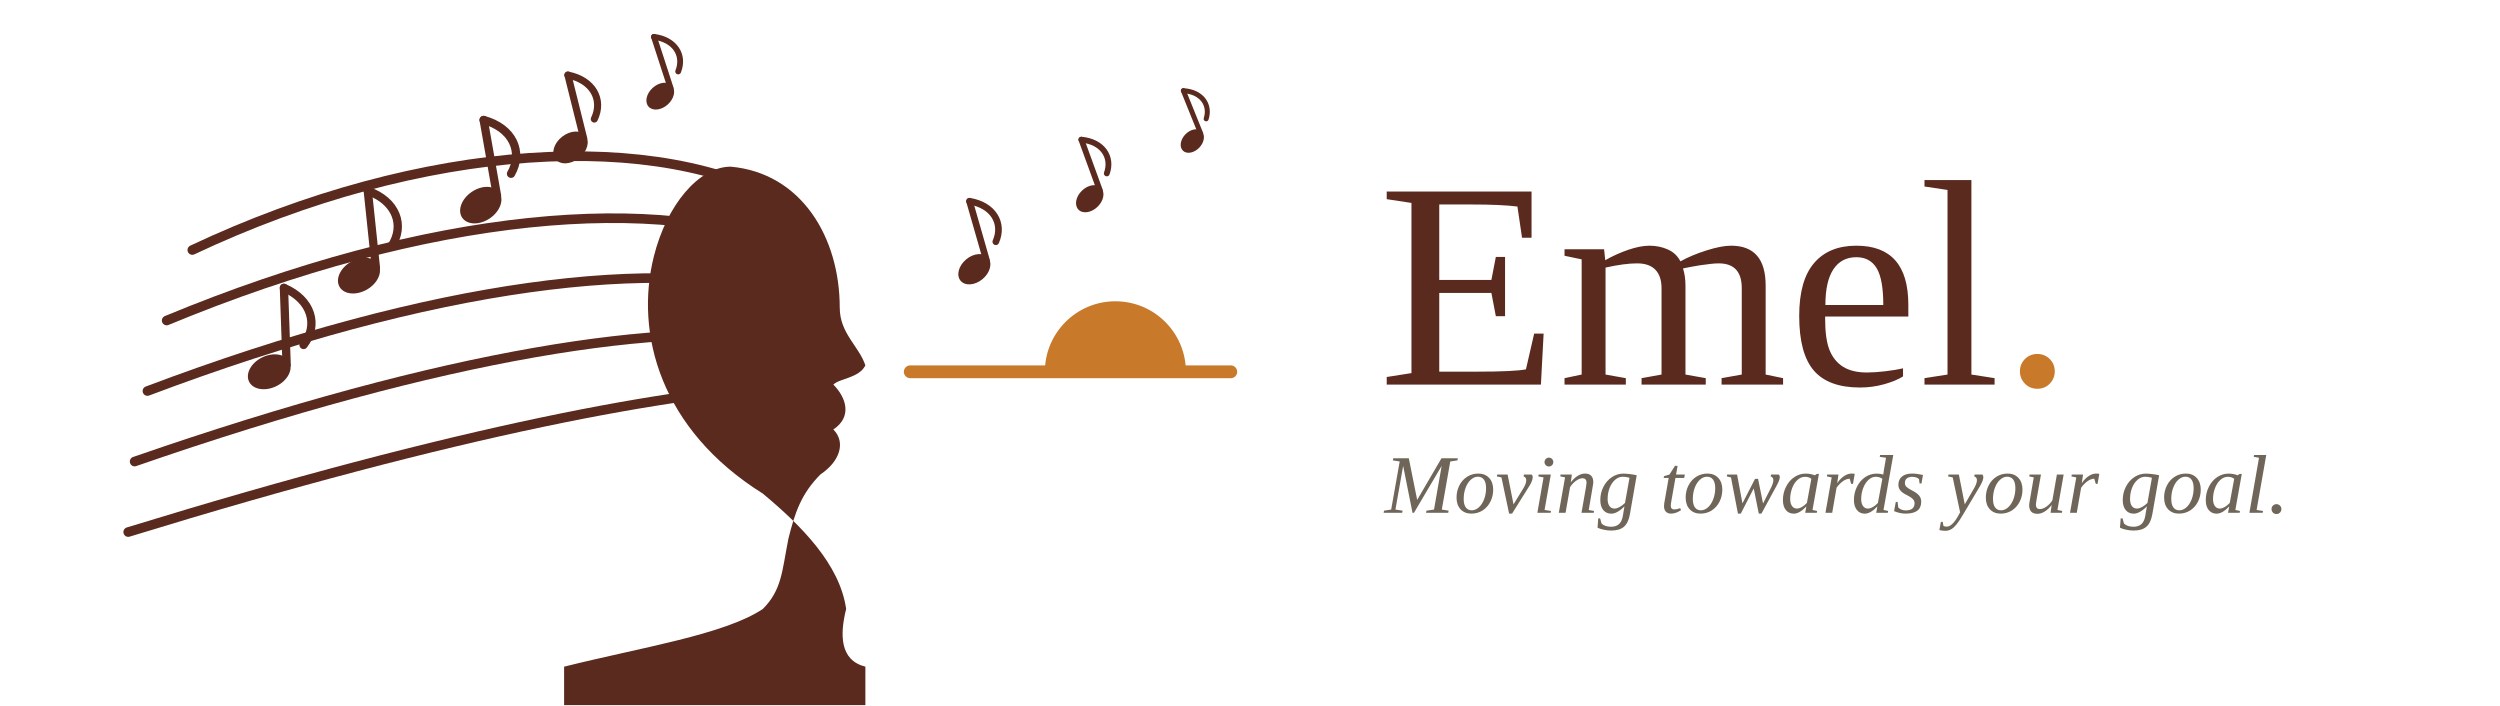
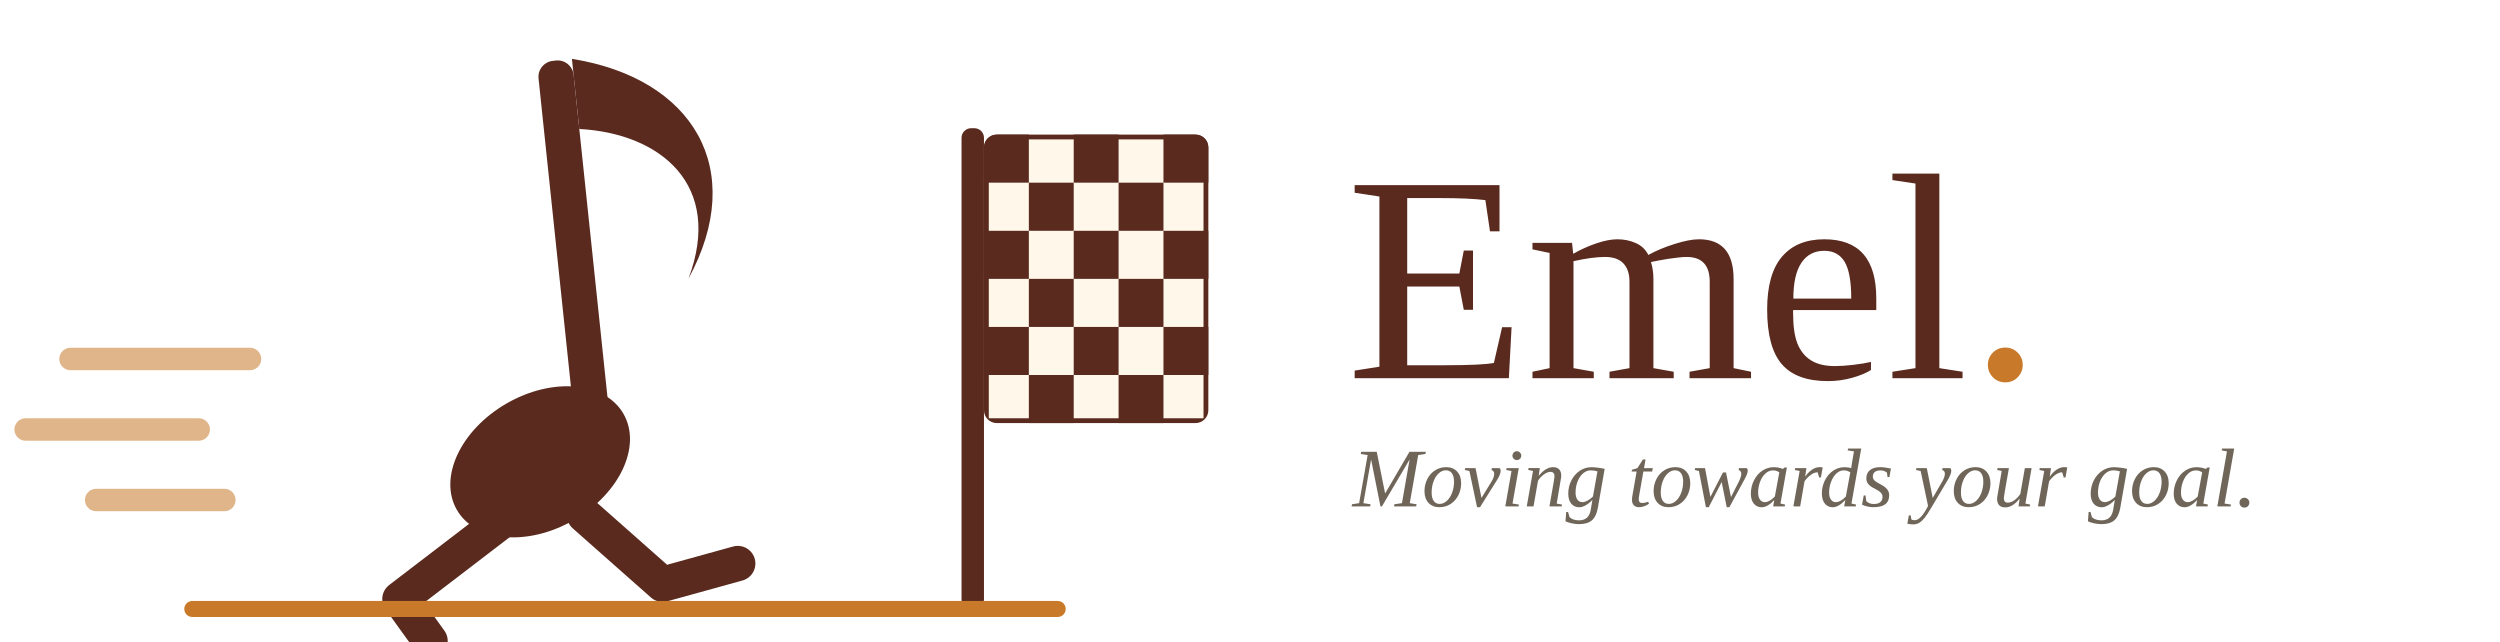
- <svg xmlns="http://www.w3.org/2000/svg" viewBox="0 0 780 220" width="780" height="220" role="img" aria-label="Emel: a figure looking to the horizon, hair flowing back as a musical stave, notes lifting off it like birds">
+ <svg xmlns="http://www.w3.org/2000/svg" viewBox="0 0 780 200" width="780" height="200" role="img" aria-label="Emel: a musical note running towards a finish line">
  <defs>
-     <g id="note">
-       <ellipse cx="0" cy="0" rx="7" ry="5" transform="rotate(-24)" fill="#5A2A1E" />
-       <path d="M5.5 -2 V-26" stroke="#5A2A1E" stroke-width="2.6" stroke-linecap="round" fill="none" />
-       <path d="M5.5 -26 C 14 -22, 16 -14, 11 -8" stroke="#5A2A1E" stroke-width="2.6" stroke-linecap="round" fill="none" />
+     <clipPath id="flagclip">
+       <rect x="0" y="0" width="70" height="90" rx="4" />
+     </clipPath>
+   </defs>
+   <g stroke="#C8792A" stroke-width="7" stroke-linecap="round" opacity=".55">
+     <line x1="22" y1="112" x2="78" y2="112" />
+     <line x1="8" y1="134" x2="62" y2="134" />
+     <line x1="30" y1="156" x2="70" y2="156" />
+   </g>
+   <g transform="translate(150 140) rotate(-6)">
+     <rect x="30" y="-118" width="11" height="128" rx="5" fill="#5A2A1E" />
+     <path d="M41 -118 C 78 -108, 92 -78, 70 -46 C 84 -74, 66 -92, 41 -96 Z" fill="#5A2A1E" />
+     <ellipse cx="18" cy="6" rx="30" ry="21" transform="rotate(-24 18 6)" fill="#5A2A1E" />
+     <path d="M6 22 L -30 44 L -22 58" fill="none" stroke="#5A2A1E" stroke-width="11" stroke-linecap="round" stroke-linejoin="round" />
+     <path d="M30 24 L 52 48 L 76 44" fill="none" stroke="#5A2A1E" stroke-width="11" stroke-linecap="round" stroke-linejoin="round" />
+   </g>
+   <g transform="translate(300 40)">
+     <rect x="0" y="0" width="7" height="150" rx="3" fill="#5A2A1E" />
+     <g transform="translate(7 2)" clip-path="url(#flagclip)">
+       <rect width="70" height="90" fill="#FFF7EA" />
+       <g fill="#5A2A1E">
+         <rect x="0" y="0" width="14" height="15" />
+         <rect x="28" y="0" width="14" height="15" />
+         <rect x="56" y="0" width="14" height="15" />
+         <rect x="14" y="15" width="14" height="15" />
+         <rect x="42" y="15" width="14" height="15" />
+         <rect x="0" y="30" width="14" height="15" />
+         <rect x="28" y="30" width="14" height="15" />
+         <rect x="56" y="30" width="14" height="15" />
+         <rect x="14" y="45" width="14" height="15" />
+         <rect x="42" y="45" width="14" height="15" />
+         <rect x="0" y="60" width="14" height="15" />
+         <rect x="28" y="60" width="14" height="15" />
+         <rect x="56" y="60" width="14" height="15" />
+         <rect x="14" y="75" width="14" height="15" />
+         <rect x="42" y="75" width="14" height="15" />
+       </g>
+       <rect width="70" height="90" fill="none" stroke="#5A2A1E" stroke-width="3" />
    </g>
-   </defs>
-   <line x1="284" y1="116" x2="384" y2="116" stroke="#C8792A" stroke-width="4" stroke-linecap="round" />
-   <path d="M326 116 A 22 22 0 0 1 370 116 Z" fill="#C8792A" />
-   <g fill="none" stroke="#5A2A1E" stroke-width="3" stroke-linecap="round">
-     <path d="M246 64 C 206 40, 132 44, 60 78" />
-     <path d="M248 78 C 206 60, 134 66, 52 100" />
-     <path d="M248 92 C 206 80, 136 88, 46 122" />
-     <path d="M248 106 C 208 100, 140 110, 42 144" />
-     <path d="M250 120 C 210 122, 144 134, 40 166" />
  </g>
-   <path d="M228 52            C 250 54, 262 74, 262 96            C 262 104, 268 108, 270 114            C 268 118, 262 118, 260 120            C 264 124, 266 130, 260 134            C 264 138, 262 144, 256 148            C 250 154, 248 160, 246 168            C 244 178, 244 184, 238 190            C 226 198, 200 202, 176 208            L 176 220 L 270 220 L 270 208            C 262 206, 262 198, 264 190            C 262 176, 250 164, 238 154            C 206 134, 198 104, 204 80            C 208 64, 218 52, 228 52 Z" fill="#5A2A1E" />
-   <use href="#note" transform="translate(150 64) rotate(-10)" />
-   <use href="#note" transform="translate(112 86) rotate(-6)" />
-   <use href="#note" transform="translate(84 116) rotate(-2)" />
-   <use href="#note" transform="translate(178 46) rotate(-14) scale(.85)" />
-   <use href="#note" transform="translate(206 30) rotate(-18) scale(.7)" />
-   <use href="#note" transform="translate(304 84) rotate(-16) scale(.8)" />
-   <use href="#note" transform="translate(340 62) rotate(-20) scale(.7)" />
-   <use href="#note" transform="translate(372 44) rotate(-22) scale(.6)" />
-   <text x="430" y="120" font-family="'Instrument Serif', Georgia, 'Times New Roman', serif" font-size="92" fill="#5A2A1E">Emel<tspan fill="#C8792A">.</tspan>
+   <line x1="60" y1="190" x2="330" y2="190" stroke="#C8792A" stroke-width="5" stroke-linecap="round" />
+   <text x="420" y="118" font-family="'Instrument Serif', Georgia, 'Times New Roman', serif" font-size="92" fill="#5A2A1E">Emel<tspan fill="#C8792A">.</tspan>
  </text>
-   <text x="432" y="160" font-family="'Instrument Serif', Georgia, 'Times New Roman', serif" font-style="italic" font-size="26" fill="#6F6659">Moving towards your goal.</text>
+   <text x="422" y="158" font-family="'Instrument Serif', Georgia, 'Times New Roman', serif" font-style="italic" font-size="26" fill="#6F6659">Moving towards your goal.</text>
</svg>
